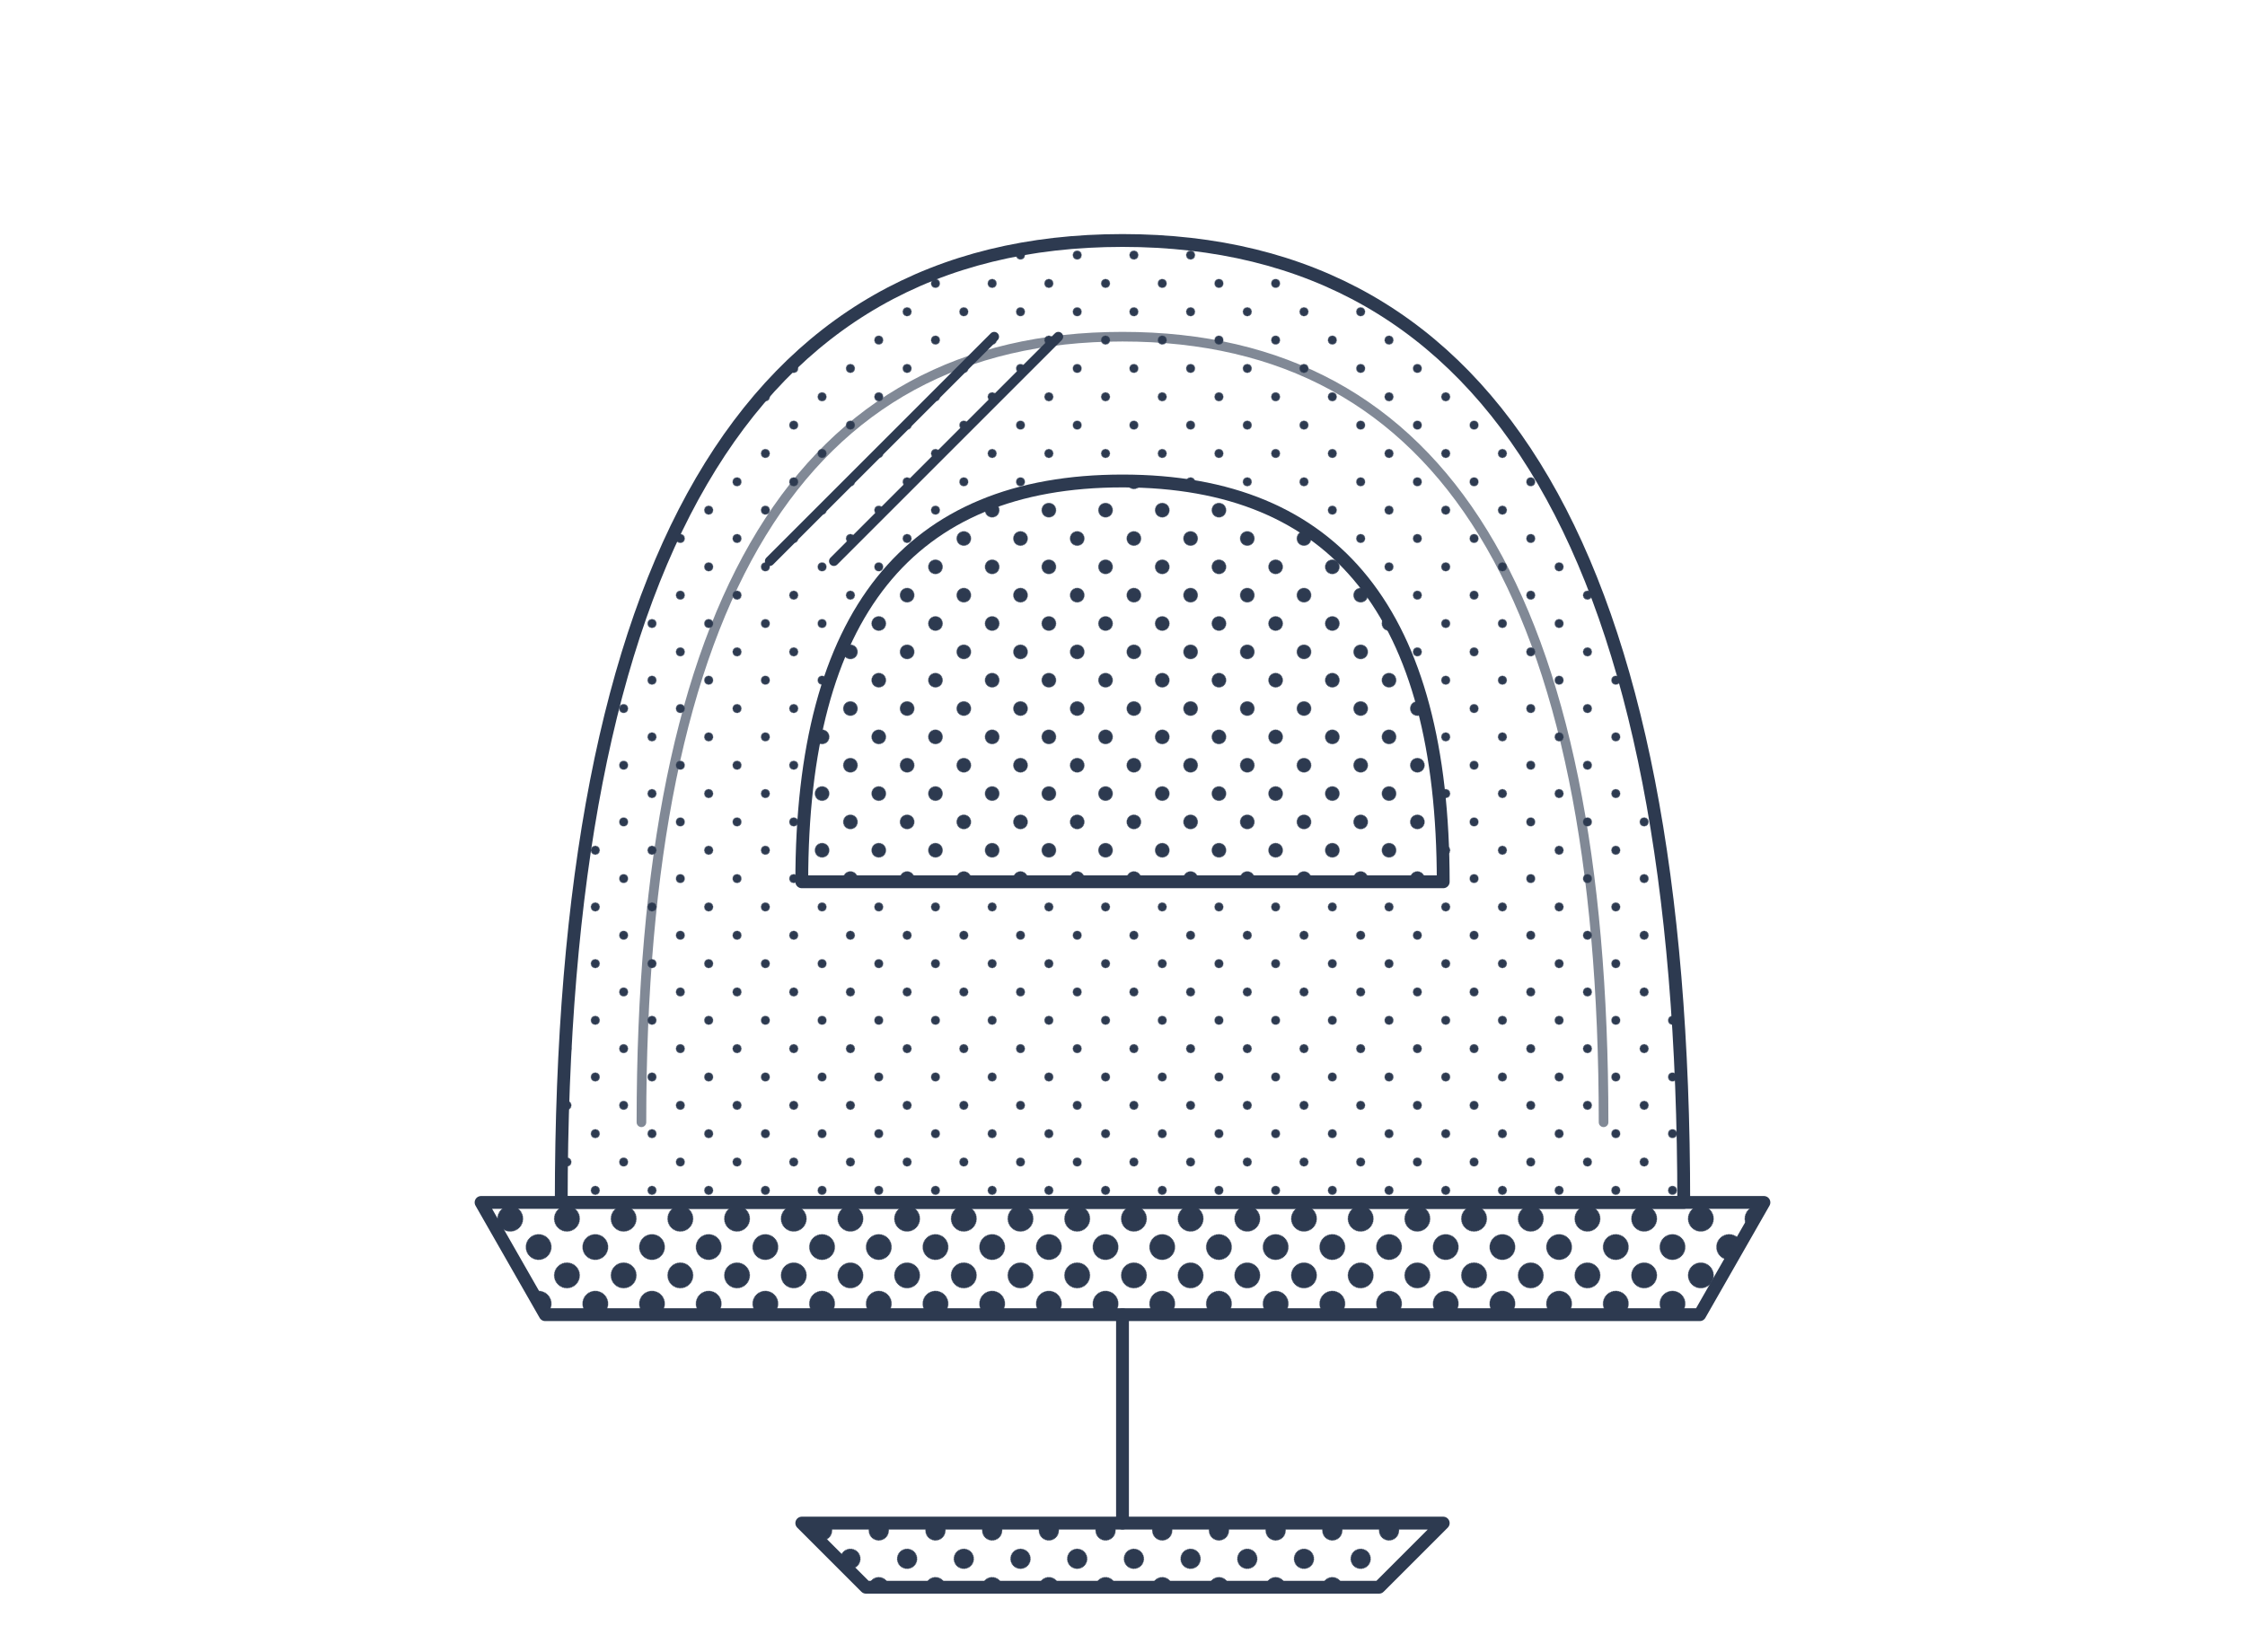
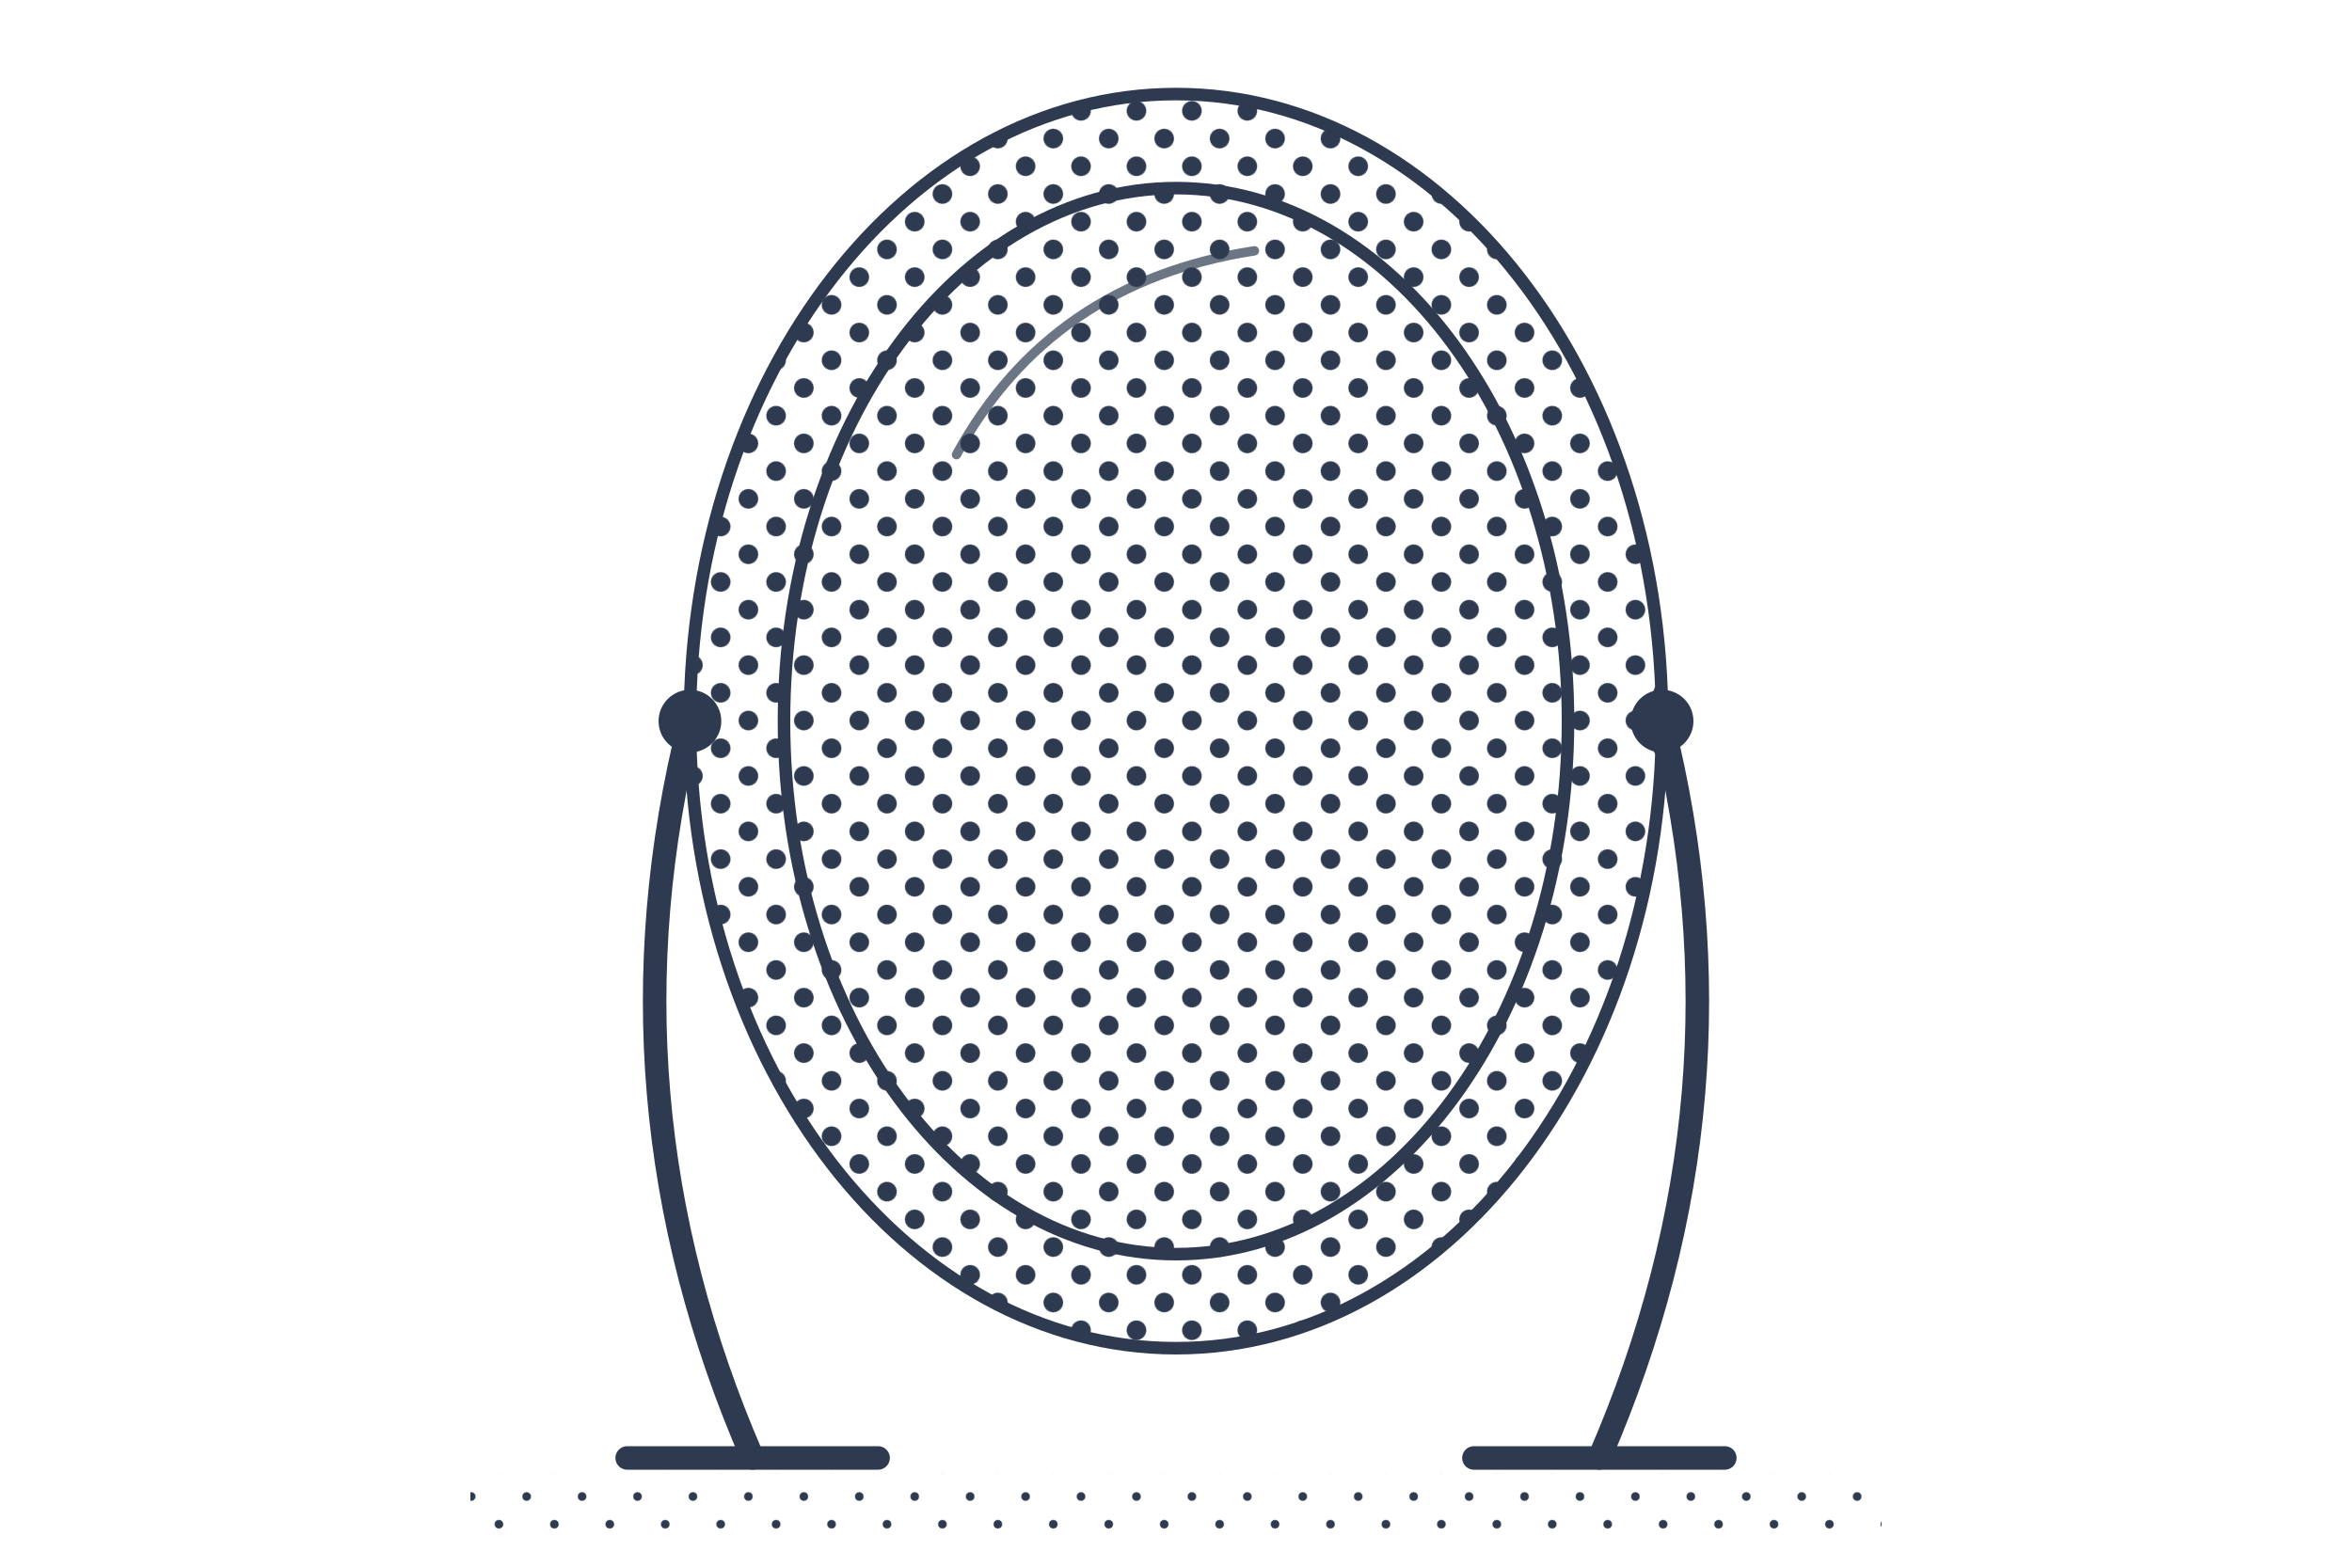
- <svg xmlns="http://www.w3.org/2000/svg" width="280" height="206" viewBox="0 0 280 206" color="#2d3a50">
+ <svg xmlns="http://www.w3.org/2000/svg" width="300" height="200" viewBox="0 0 300 200" color="#2d3a50">
  <defs>
    <pattern id="h1" width="5" height="5" patternUnits="userSpaceOnUse" patternTransform="rotate(45)">
      <circle cx="2.5" cy="2.5" r="0.55" fill="currentColor" />
    </pattern>
    <pattern id="h2" width="5" height="5" patternUnits="userSpaceOnUse" patternTransform="rotate(45)">
      <circle cx="2.5" cy="2.5" r="0.9" fill="currentColor" />
    </pattern>
    <pattern id="h3" width="5" height="5" patternUnits="userSpaceOnUse" patternTransform="rotate(45)">
      <circle cx="2.5" cy="2.5" r="1.25" fill="currentColor" />
    </pattern>
    <pattern id="h4" width="5" height="5" patternUnits="userSpaceOnUse" patternTransform="rotate(45)">
      <circle cx="2.5" cy="2.5" r="1.6" fill="currentColor" />
    </pattern>
    <pattern id="h5" width="5" height="5" patternUnits="userSpaceOnUse" patternTransform="rotate(45)">
      <circle cx="2.5" cy="2.5" r="2.0" fill="currentColor" />
    </pattern>
  </defs>
-   <path d="M70,150 Q70,30 140,30 Q210,30 210,150 Z" fill="url(#h1)" />
-   <path d="M70,150 Q70,30 140,30 Q210,30 210,150 Z" fill="none" stroke="currentColor" stroke-width="1.6" stroke-linecap="round" stroke-linejoin="round" />
-   <path d="M80,140 Q80,42 140,42 Q200,42 200,140" fill="none" stroke="currentColor" stroke-width="1.2" stroke-linecap="round" stroke-linejoin="round" opacity=".6" />
-   <path d="M100,110 Q100,60 140,60 Q180,60 180,110 Z" fill="url(#h2)" />
-   <path d="M100,110 Q100,60 140,60 Q180,60 180,110 Z" fill="none" stroke="currentColor" stroke-width="1.6" stroke-linecap="round" stroke-linejoin="round" />
-   <path d="M96,70 L124,42" fill="none" stroke="currentColor" stroke-width="1.2" stroke-linecap="round" stroke-linejoin="round" />
-   <path d="M104,70 L132,42" fill="none" stroke="currentColor" stroke-width="1.2" stroke-linecap="round" stroke-linejoin="round" />
-   <path d="M60,150 L220,150 L212,164 L68,164 Z" fill="url(#h4)" />
-   <path d="M60,150 L220,150 L212,164 L68,164 Z" fill="none" stroke="currentColor" stroke-width="1.6" stroke-linecap="round" stroke-linejoin="round" />
-   <line x1="140" y1="164" x2="140" y2="190" fill="none" stroke="currentColor" stroke-width="1.6" stroke-linecap="round" stroke-linejoin="round" />
-   <path d="M100,190 L180,190 L172,198 L108,198 Z" fill="url(#h3)" />
-   <path d="M100,190 L180,190 L172,198 L108,198 Z" fill="none" stroke="currentColor" stroke-width="1.6" stroke-linecap="round" stroke-linejoin="round" />
+   <ellipse cx="150" cy="92" rx="62" ry="80" fill="url(#h3)" />
+   <ellipse cx="150" cy="92" rx="62" ry="80" fill="none" stroke="currentColor" stroke-width="1.6" stroke-linecap="round" stroke-linejoin="round" />
+   <ellipse cx="150" cy="92" rx="50" ry="68" fill="url(#h1)" />
+   <ellipse cx="150" cy="92" rx="50" ry="68" fill="none" stroke="currentColor" stroke-width="1.6" stroke-linecap="round" stroke-linejoin="round" />
+   <path d="M122,58 Q134,36 160,32" fill="none" stroke="currentColor" stroke-width="1.2" stroke-linecap="round" stroke-linejoin="round" opacity=".7" />
+   <circle cx="88" cy="92" r="4" fill="currentColor" />
+   <circle cx="212" cy="92" r="4" fill="currentColor" />
+   <path d="M88,92 Q76,140 96,186 M212,92 Q224,140 204,186" fill="none" stroke="currentColor" stroke-width="3" stroke-linecap="round" stroke-linejoin="round" />
+   <path d="M80,186 L112,186 M188,186 L220,186" fill="none" stroke="currentColor" stroke-width="3" stroke-linecap="round" stroke-linejoin="round" />
+   <rect x="60" y="188" width="180" height="8" fill="url(#h1)" />
</svg>
